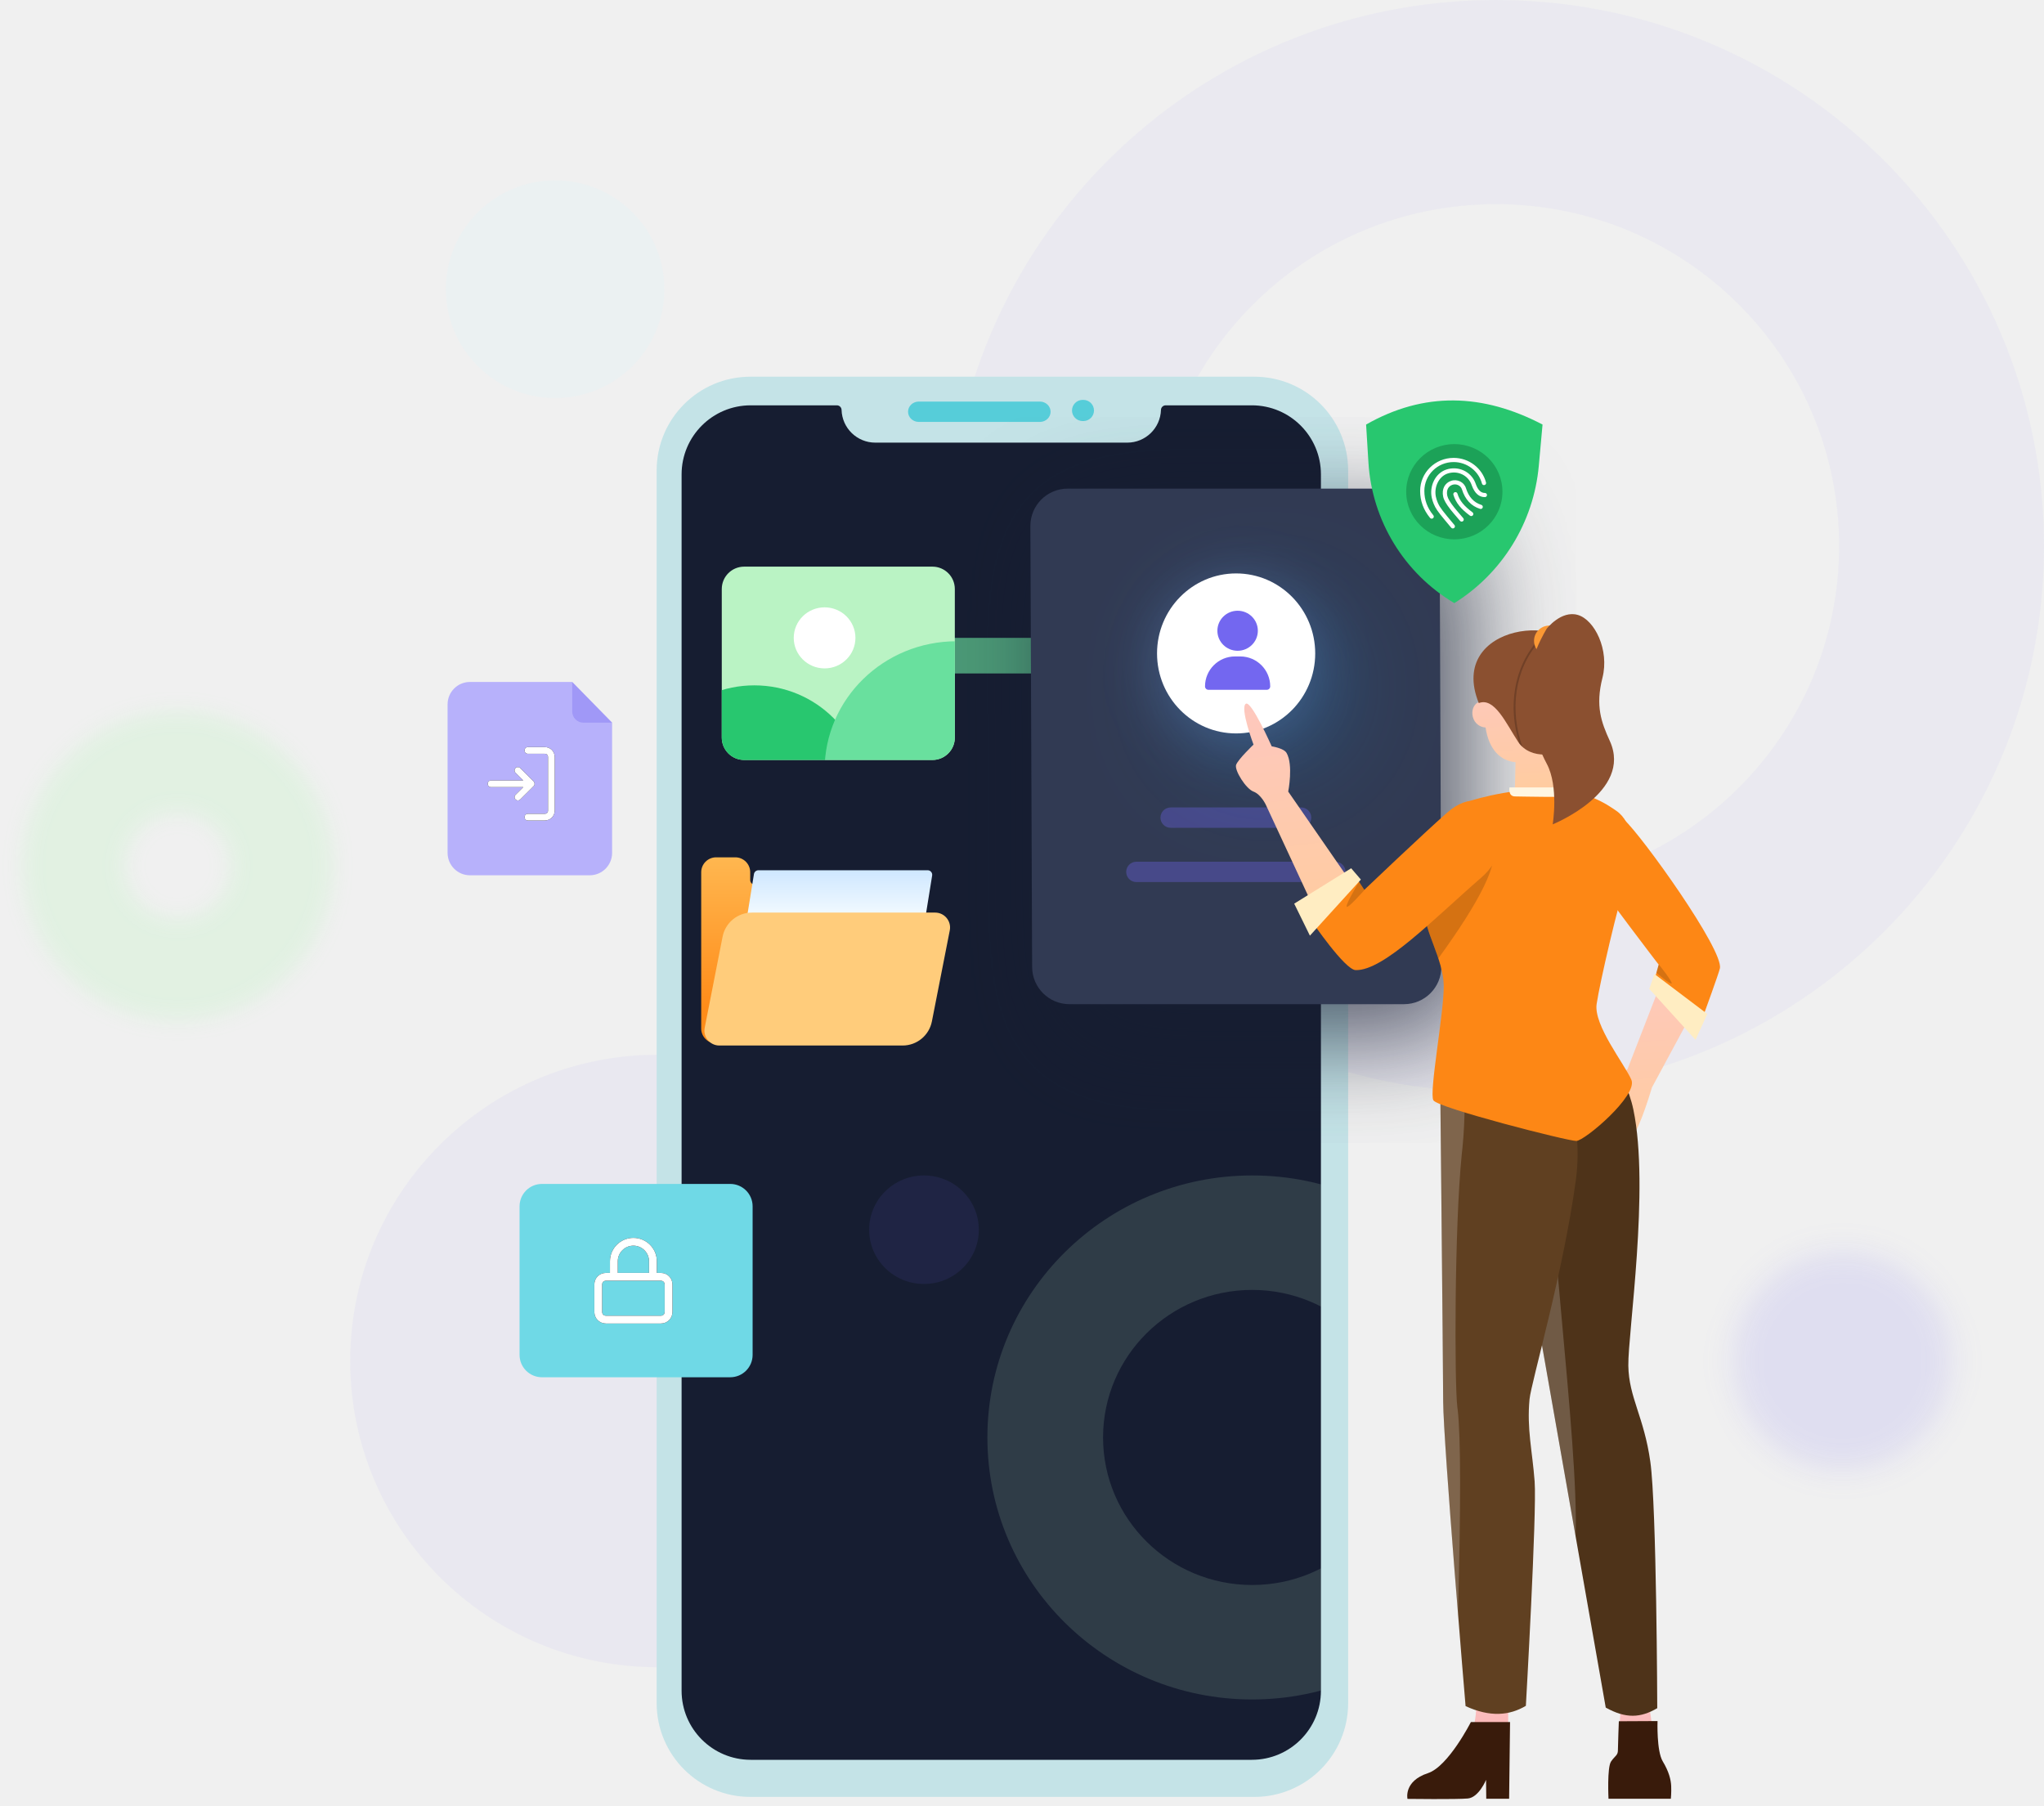
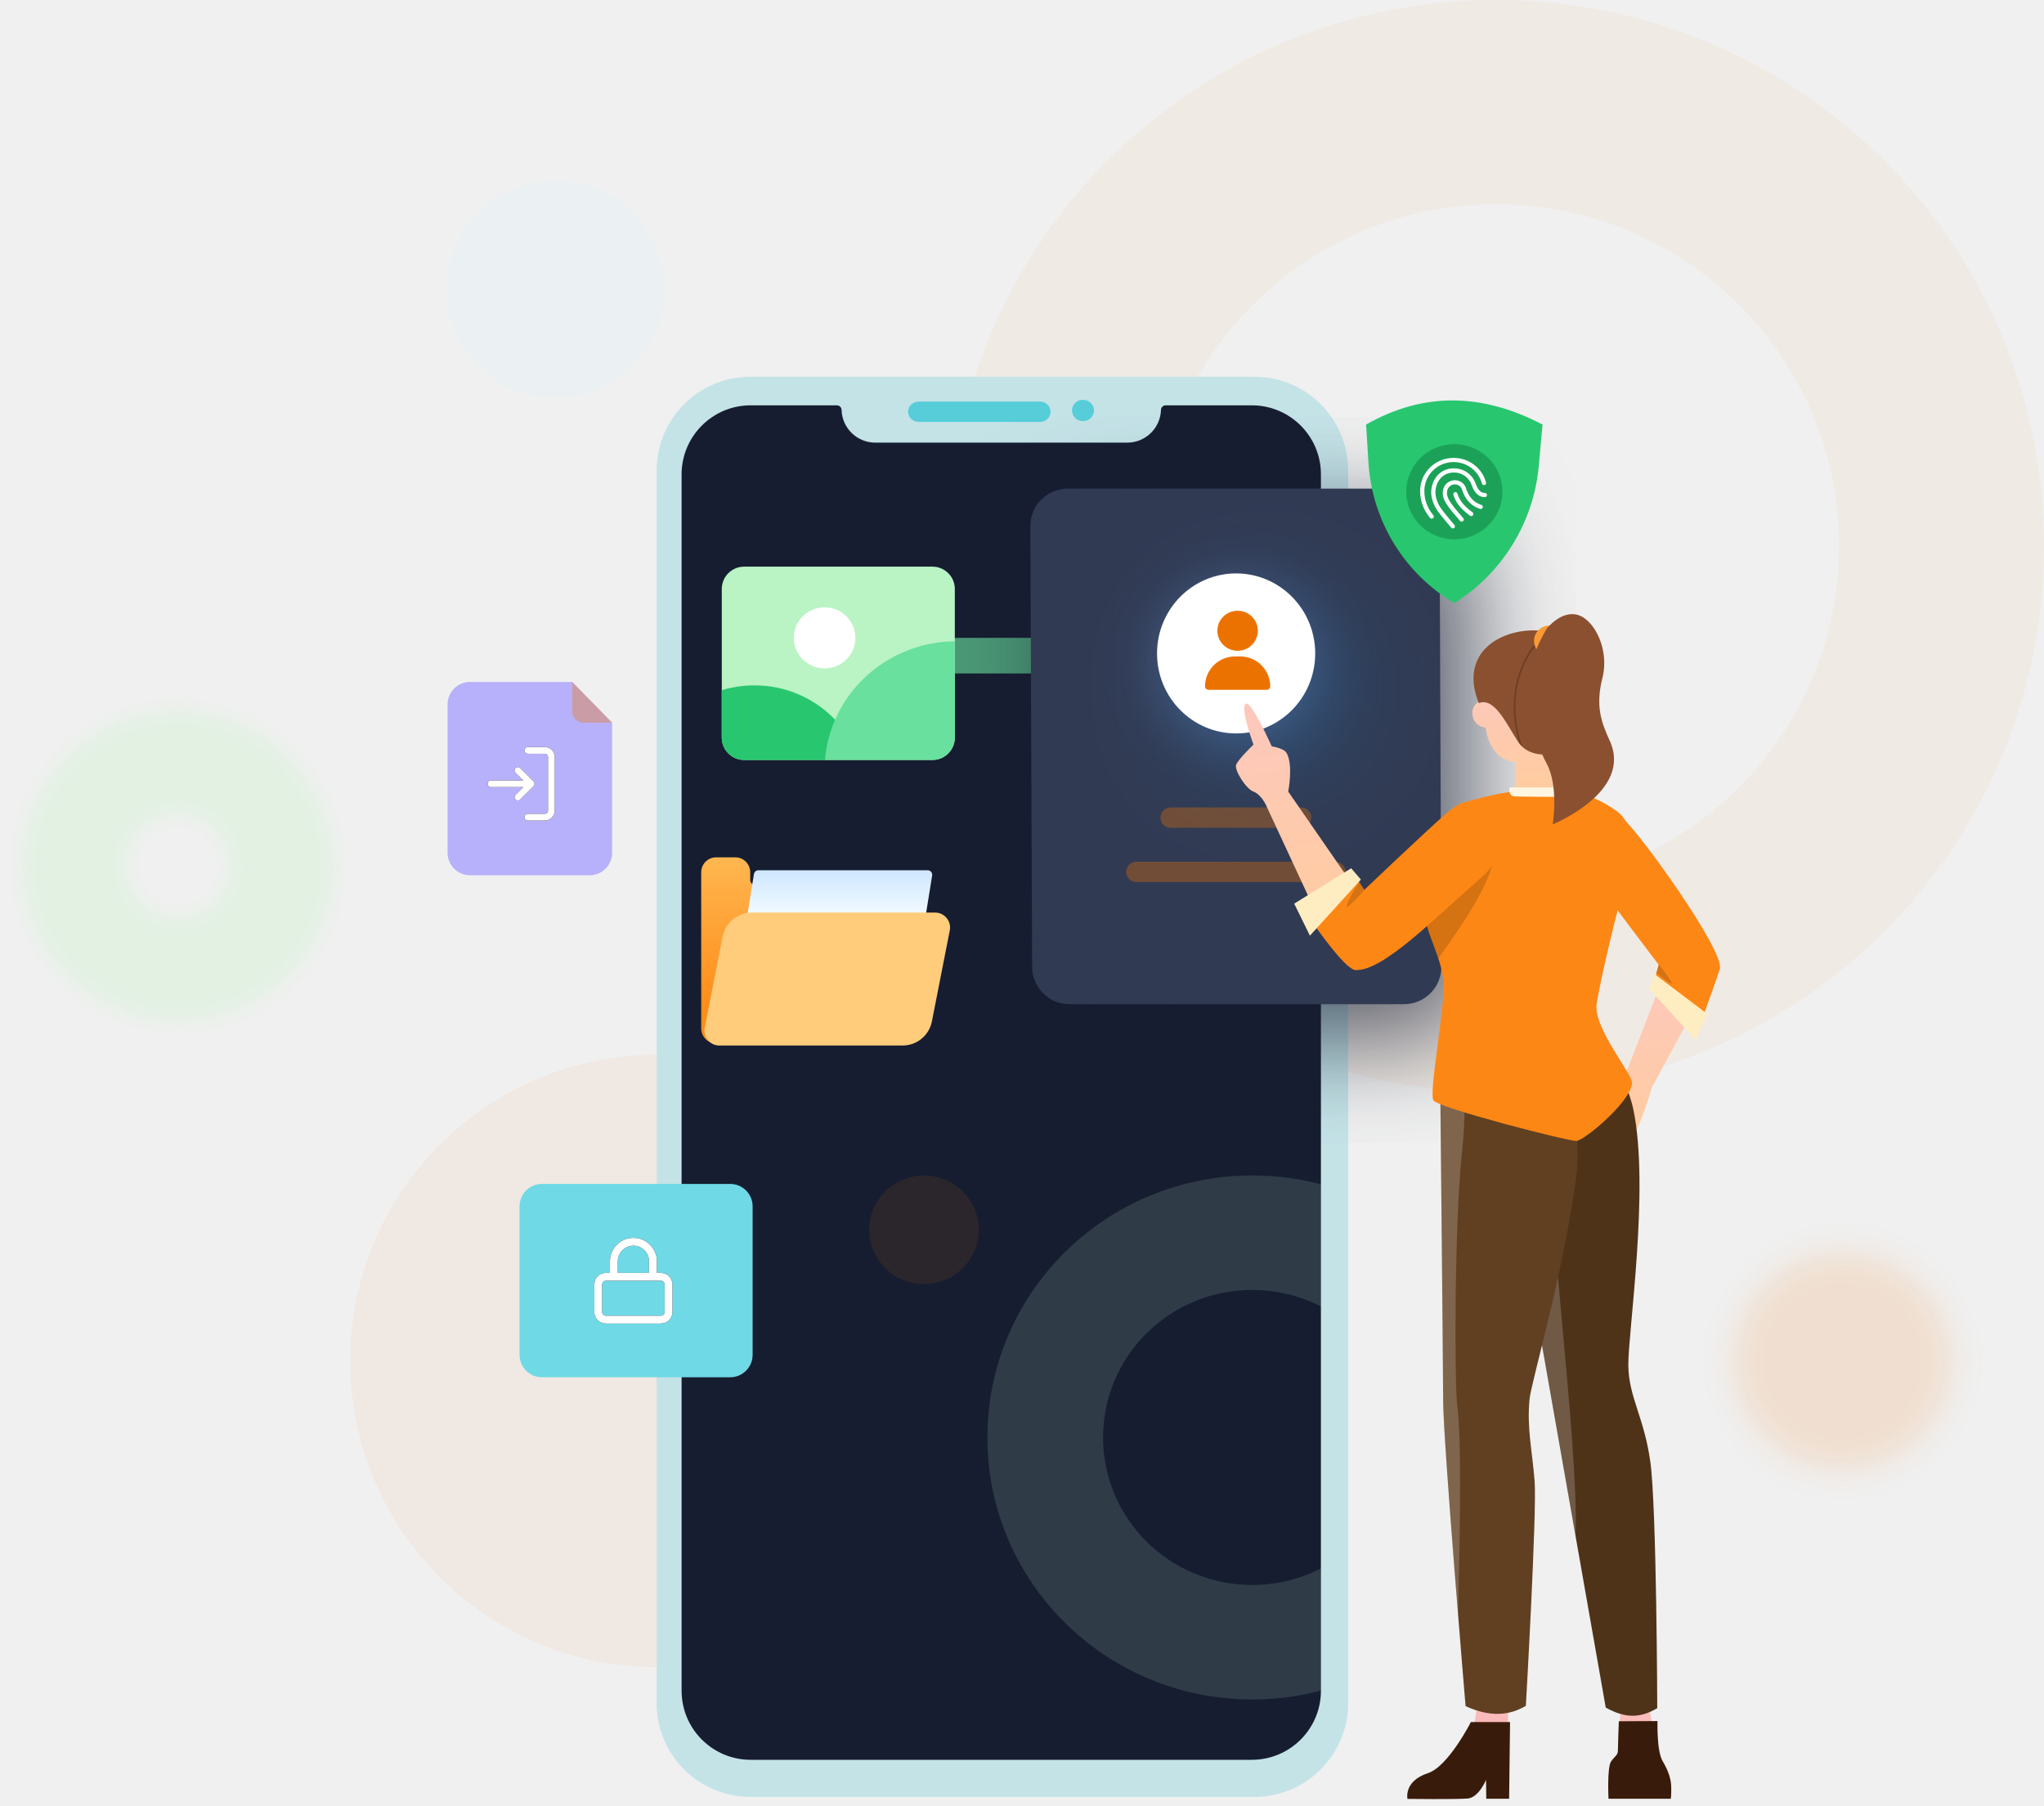
<svg xmlns="http://www.w3.org/2000/svg" width="548" height="484" viewBox="0 0 548 484" fill="none">
  <g id="Illustration">
    <g id="Shape">
-       <path id="Oval" opacity="0.053" fill-rule="evenodd" clip-rule="evenodd" d="M548 146.415C548 65.552 482.211 0 401.056 0C319.901 0 254.111 65.552 254.111 146.415C254.111 227.278 319.901 292.831 401.056 292.831C482.211 292.831 548 227.278 548 146.415ZM309.044 146.415C309.044 95.781 350.239 54.735 401.056 54.735C451.872 54.735 493.067 95.781 493.067 146.415C493.067 197.049 451.872 238.096 401.056 238.096C350.239 238.096 309.044 197.049 309.044 146.415Z" fill="#7367F0" />
+       <path id="Oval" opacity="0.053" fill-rule="evenodd" clip-rule="evenodd" d="M548 146.415C548 65.552 482.211 0 401.056 0C319.901 0 254.111 65.552 254.111 146.415C254.111 227.278 319.901 292.831 401.056 292.831C482.211 292.831 548 227.278 548 146.415ZM309.044 146.415C309.044 95.781 350.239 54.735 401.056 54.735C451.872 54.735 493.067 95.781 493.067 146.415C493.067 197.049 451.872 238.096 401.056 238.096C350.239 238.096 309.044 197.049 309.044 146.415Z" fill="#EC7200" />
      <g id="Oval_2" opacity="0.141" filter="url(#filter0_f)">
        <path fill-rule="evenodd" clip-rule="evenodd" d="M89.314 232.166C89.314 209.243 70.664 190.659 47.657 190.659C24.651 190.659 6 209.243 6 232.166C6 255.09 24.651 273.673 47.657 273.673C70.664 273.673 89.314 255.09 89.314 232.166ZM33.466 232.166C33.466 224.357 39.82 218.027 47.657 218.027C55.495 218.027 61.848 224.357 61.848 232.166C61.848 239.976 55.495 246.306 47.657 246.306C39.82 246.306 33.466 239.976 33.466 232.166Z" fill="#8BF78F" />
      </g>
-       <ellipse id="Oval_3" cx="176.29" cy="364.898" rx="82.399" ry="82.102" fill="#7367F0" fill-opacity="0.061" />
+       <ellipse id="Oval_3" cx="176.29" cy="364.898" rx="82.399" ry="82.102" fill="#EC7200" fill-opacity="0.061" />
      <ellipse id="Oval_4" opacity="0.141" cx="148.825" cy="77.541" rx="29.297" ry="29.192" fill="#CEF5FF" />
      <g id="Oval_5" filter="url(#filter1_f)">
-         <ellipse cx="493.983" cy="364.898" rx="29.297" ry="29.192" fill="#7367F0" fill-opacity="0.136" />
+         <ellipse cx="493.983" cy="364.898" rx="29.297" ry="29.192" fill="#EC7200" fill-opacity="0.136" />
      </g>
    </g>
    <g id="File Organizer">
      <g id="Phone3">
        <path id="Rectangle" fill-rule="evenodd" clip-rule="evenodd" d="M176.051 126.137C176.051 112.254 187.305 101 201.188 101H336.301C350.184 101 361.438 112.254 361.438 126.137V456.637C361.438 470.52 350.184 481.774 336.301 481.774H201.188C187.305 481.774 176.051 470.52 176.051 456.637V126.137Z" fill="#C4E3E7" />
        <g id="Group 48">
          <path id="Rectangle_2" fill-rule="evenodd" clip-rule="evenodd" d="M182.737 127.195C182.737 116.966 191.03 108.673 201.259 108.673H224.364C225.046 108.673 225.605 109.216 225.625 109.898V109.898C225.768 114.787 229.772 118.676 234.663 118.676H302.219C307.11 118.676 311.114 114.787 311.257 109.898V109.898C311.277 109.216 311.835 108.673 312.518 108.673H335.622C345.852 108.673 354.144 116.966 354.144 127.195V453.306C354.144 463.535 345.852 471.828 335.622 471.828H201.259C191.03 471.828 182.737 463.535 182.737 453.306V127.195Z" fill="#161D31" />
          <mask id="mask0" mask-type="alpha" maskUnits="userSpaceOnUse" x="182" y="108" width="173" height="364">
            <path id="Rectangle_3" fill-rule="evenodd" clip-rule="evenodd" d="M182.737 127.195C182.737 116.966 191.03 108.673 201.259 108.673H224.364C225.046 108.673 225.605 109.216 225.625 109.898V109.898C225.768 114.787 229.772 118.676 234.663 118.676H302.219C307.11 118.676 311.114 114.787 311.257 109.898V109.898C311.277 109.216 311.835 108.673 312.518 108.673H335.622C345.852 108.673 354.144 116.966 354.144 127.195V453.306C354.144 463.535 345.852 471.828 335.622 471.828H201.259C191.03 471.828 182.737 463.535 182.737 453.306V127.195Z" fill="white" />
          </mask>
          <g mask="url(#mask0)">
-             <ellipse id="Oval_6" opacity="0.099" cx="247.722" cy="329.703" rx="14.702" ry="14.55" fill="#7367F0" />
+             <ellipse id="Oval_6" opacity="0.099" cx="247.722" cy="329.703" rx="14.702" ry="14.55" fill="#EC7200" />
            <path id="Oval_7" opacity="0.141" fill-rule="evenodd" clip-rule="evenodd" d="M335.704 315.153C374.906 315.153 406.686 346.604 406.686 385.401C406.686 424.198 374.906 455.649 335.704 455.649C296.501 455.649 264.722 424.198 264.722 385.401C264.722 346.604 296.501 315.153 335.704 315.153ZM335.704 345.844C313.629 345.844 295.733 363.555 295.733 385.401C295.733 407.248 313.629 424.958 335.704 424.958C357.779 424.958 375.674 407.248 375.674 385.401C375.674 363.555 357.779 345.844 335.704 345.844Z" fill="#C8F5D0" />
            <path id="Rectangle_4" fill-rule="evenodd" clip-rule="evenodd" d="M203.617 175.795C203.617 173.158 205.755 171.021 208.391 171.021H329.781C332.417 171.021 334.555 173.158 334.555 175.795V175.795C334.555 178.431 332.417 180.569 329.781 180.569H208.391C205.755 180.569 203.617 178.431 203.617 175.795V175.795Z" fill="#68DE9E" fill-opacity="0.642" />
          </g>
        </g>
        <path id="Path" d="M278.793 107.666C280.378 107.666 281.664 108.888 281.664 110.394C281.664 111.868 280.435 113.068 278.898 113.121L278.793 113.122H246.324C244.738 113.122 243.452 111.901 243.452 110.394C243.452 108.921 244.681 107.721 246.218 107.668L246.324 107.666H278.793Z" fill="#56CDD9" />
        <path id="Path_2" d="M290.429 107.211C292.015 107.211 293.301 108.484 293.301 110.053C293.301 111.588 292.072 112.838 290.535 112.893L290.429 112.895H290.279C288.693 112.895 287.407 111.623 287.407 110.053C287.407 108.519 288.636 107.268 290.173 107.213L290.279 107.211H290.429Z" fill="#56CDD9" />
      </g>
      <g id="Icon54">
        <g id="Group 37">
          <path id="Rectangle_5" fill-rule="evenodd" clip-rule="evenodd" d="M187.996 233.861C187.996 231.652 189.787 229.861 191.996 229.861L197.132 229.861C199.341 229.861 201.132 231.652 201.132 233.861V235.965C201.132 236.638 201.678 237.184 202.351 237.184H243.654C245.864 237.184 247.654 238.975 247.654 241.184V275.755C247.654 277.964 245.864 279.755 243.654 279.755H191.996C189.787 279.755 187.996 277.964 187.996 275.755V233.861Z" fill="url(#paint0_linear)" />
          <path id="Rectangle_6" fill-rule="evenodd" clip-rule="evenodd" d="M202.134 234.351C202.23 233.76 202.74 233.326 203.338 233.326H248.707C249.458 233.326 250.031 233.998 249.911 234.739L243.1 276.997C243.005 277.588 242.495 278.022 241.897 278.022H196.527C195.776 278.022 195.204 277.35 195.323 276.609L202.134 234.351Z" fill="url(#paint1_linear)" />
          <path id="Rectangle_7" fill-rule="evenodd" clip-rule="evenodd" d="M250.713 244.677C253.232 244.677 255.124 246.976 254.638 249.448L249.842 273.86C249.105 277.612 245.816 280.318 241.992 280.318H192.858C190.34 280.318 188.448 278.018 188.933 275.547L193.73 251.135C194.467 247.383 197.756 244.677 201.579 244.677L250.713 244.677Z" fill="#FFCC7B" />
        </g>
      </g>
      <g id="Group 28">
        <path id="Rectangle_8" fill-rule="evenodd" clip-rule="evenodd" d="M120 188.842C120 185.528 122.686 182.842 126 182.842H153.414L164.105 193.754V228.675C164.105 231.989 161.419 234.675 158.105 234.675H126C122.686 234.675 120 231.989 120 228.675V188.842Z" fill="#B7B1FB" />
        <g id="Icon">
          <path id="Mask" fill-rule="evenodd" clip-rule="evenodd" d="M146.031 219.984C147.557 219.984 148.724 218.821 148.724 217.3V202.986C148.724 201.465 147.557 200.302 146.031 200.302H141.543C141.005 200.302 140.646 200.66 140.646 201.197C140.646 201.734 141.005 202.092 141.543 202.092H146.031C146.57 202.092 146.929 202.45 146.929 202.986V217.3C146.929 217.837 146.57 218.195 146.031 218.195H141.543C141.005 218.195 140.646 218.553 140.646 219.089C140.646 219.626 141.005 219.984 141.543 219.984H146.031ZM143.249 209.785C143.338 210.054 143.338 210.322 143.249 210.501C143.249 210.591 143.159 210.68 143.069 210.77L139.479 214.348C139.299 214.527 139.03 214.616 138.85 214.616C138.671 214.616 138.401 214.527 138.222 214.348C137.863 213.99 137.863 213.453 138.222 213.096L140.286 211.038H131.669C131.131 211.038 130.771 210.68 130.771 210.143C130.771 209.607 131.131 209.249 131.669 209.249H140.286L138.222 207.191C137.863 206.833 137.863 206.296 138.222 205.939C138.581 205.581 139.12 205.581 139.479 205.939L143.069 209.517C143.114 209.562 143.136 209.607 143.159 209.651C143.181 209.696 143.204 209.741 143.249 209.785Z" fill="black" />
          <mask id="mask1" mask-type="alpha" maskUnits="userSpaceOnUse" x="130" y="200" width="19" height="20">
            <path id="Mask_2" fill-rule="evenodd" clip-rule="evenodd" d="M146.031 219.984C147.557 219.984 148.724 218.821 148.724 217.3V202.986C148.724 201.465 147.557 200.302 146.031 200.302H141.543C141.005 200.302 140.646 200.66 140.646 201.197C140.646 201.734 141.005 202.092 141.543 202.092H146.031C146.57 202.092 146.929 202.45 146.929 202.986V217.3C146.929 217.837 146.57 218.195 146.031 218.195H141.543C141.005 218.195 140.646 218.553 140.646 219.089C140.646 219.626 141.005 219.984 141.543 219.984H146.031ZM143.249 209.785C143.338 210.054 143.338 210.322 143.249 210.501C143.249 210.591 143.159 210.68 143.069 210.77L139.479 214.348C139.299 214.527 139.03 214.616 138.85 214.616C138.671 214.616 138.401 214.527 138.222 214.348C137.863 213.99 137.863 213.453 138.222 213.096L140.286 211.038H131.669C131.131 211.038 130.771 210.68 130.771 210.143C130.771 209.607 131.131 209.249 131.669 209.249H140.286L138.222 207.191C137.863 206.833 137.863 206.296 138.222 205.939C138.581 205.581 139.12 205.581 139.479 205.939L143.069 209.517C143.114 209.562 143.136 209.607 143.159 209.651C143.181 209.696 143.204 209.741 143.249 209.785Z" fill="white" />
          </mask>
          <g mask="url(#mask1)">
            <g id="Icon Color">
              <rect id="ð¨ Icon Color" x="128.977" y="199.408" width="21.543" height="21.471" fill="white" />
            </g>
          </g>
        </g>
-         <path id="Path_3" opacity="0.34" d="M164.106 193.754H156.414C154.757 193.754 153.414 192.411 153.414 190.754V182.842L164.106 193.754Z" fill="#7367F0" />
+         <path id="Path_3" opacity="0.34" d="M164.106 193.754H156.414C154.757 193.754 153.414 192.411 153.414 190.754V182.842L164.106 193.754Z" fill="#EC7200" />
      </g>
      <g id="Group">
        <path id="Rectangle_9" fill-rule="evenodd" clip-rule="evenodd" d="M139.296 323.427C139.296 320.113 141.982 317.427 145.296 317.427H195.778C199.092 317.427 201.778 320.113 201.778 323.427V363.26C201.778 366.574 199.092 369.26 195.778 369.26H145.296C141.982 369.26 139.296 366.574 139.296 363.26V323.427Z" fill="#6FD9E6" />
        <g id="Icon_2">
          <path id="Mask_3" fill-rule="evenodd" clip-rule="evenodd" d="M177.147 341.283H176.1V338.152C176.1 334.708 173.272 331.89 169.816 331.89C166.36 331.89 163.533 334.708 163.533 338.152V341.283H162.485C160.705 341.283 159.344 342.64 159.344 344.415V351.721C159.344 353.495 160.705 354.852 162.485 354.852H177.147C178.927 354.852 180.289 353.495 180.289 351.721V344.415C180.289 342.64 178.927 341.283 177.147 341.283ZM165.627 338.152C165.627 335.856 167.512 333.977 169.816 333.977C172.12 333.977 174.005 335.856 174.005 338.152V341.283H165.627V338.152ZM177.147 352.764C177.775 352.764 178.194 352.347 178.194 351.721V344.415C178.194 343.788 177.775 343.371 177.147 343.371H162.485C161.857 343.371 161.438 343.788 161.438 344.415V351.721C161.438 352.347 161.857 352.764 162.485 352.764H177.147Z" fill="black" />
          <mask id="mask2" mask-type="alpha" maskUnits="userSpaceOnUse" x="159" y="331" width="22" height="24">
            <path id="Mask_4" fill-rule="evenodd" clip-rule="evenodd" d="M177.147 341.283H176.1V338.152C176.1 334.708 173.272 331.89 169.816 331.89C166.36 331.89 163.533 334.708 163.533 338.152V341.283H162.485C160.705 341.283 159.344 342.64 159.344 344.415V351.721C159.344 353.495 160.705 354.852 162.485 354.852H177.147C178.927 354.852 180.289 353.495 180.289 351.721V344.415C180.289 342.64 178.927 341.283 177.147 341.283ZM165.627 338.152C165.627 335.856 167.512 333.977 169.816 333.977C172.12 333.977 174.005 335.856 174.005 338.152V341.283H165.627V338.152ZM177.147 352.764C177.775 352.764 178.194 352.347 178.194 351.721V344.415C178.194 343.788 177.775 343.371 177.147 343.371H162.485C161.857 343.371 161.438 343.788 161.438 344.415V351.721C161.438 352.347 161.857 352.764 162.485 352.764H177.147Z" fill="white" />
          </mask>
          <g mask="url(#mask2)">
            <g id="Icon Color_2">
              <rect id="ð¨ Icon Color_2" x="157.249" y="330.846" width="25.134" height="25.049" fill="white" />
            </g>
          </g>
        </g>
      </g>
      <g id="Group 34">
        <path id="Rectangle_10" d="M193.509 157.924C193.509 154.61 196.195 151.924 199.509 151.924H249.991C253.305 151.924 255.991 154.61 255.991 157.924V197.757C255.991 201.071 253.305 203.757 249.991 203.757H199.509C196.195 203.757 193.509 201.071 193.509 197.757V157.924Z" fill="#BAF3C4" />
        <mask id="mask3" mask-type="alpha" maskUnits="userSpaceOnUse" x="193" y="151" width="63" height="53">
          <path id="Rectangle_11" d="M193.509 157.924C193.509 154.61 196.195 151.924 199.509 151.924H249.991C253.305 151.924 255.991 154.61 255.991 157.924V197.757C255.991 201.071 253.305 203.757 249.991 203.757H199.509C196.195 203.757 193.509 201.071 193.509 197.757V157.924Z" fill="white" />
        </mask>
        <g mask="url(#mask3)">
          <ellipse id="Oval_8" cx="221.074" cy="171.021" rx="8.27" ry="8.184" fill="white" />
          <ellipse id="Oval_9" cx="202.238" cy="213.306" rx="29.863" ry="29.554" fill="#28C76F" />
          <ellipse id="Oval_10" cx="256.45" cy="206.485" rx="35.376" ry="34.556" fill="#69E09E" />
        </g>
      </g>
      <g id="Group 23">
        <g id="Rectangle_12" filter="url(#filter2_d)">
          <path fill-rule="evenodd" clip-rule="evenodd" d="M276.246 141.049C276.224 135.51 280.708 131.009 286.246 131.009L375.958 131.009C381.465 131.009 385.936 135.462 385.958 140.969L386.429 259.191C386.451 264.729 381.968 269.231 376.429 269.231H286.718C281.21 269.231 276.74 264.778 276.718 259.271L276.246 141.049Z" fill="#313A53" />
        </g>
-         <path id="Rectangle_13" opacity="0.34" d="M311.123 219.216C311.123 217.71 312.344 216.488 313.851 216.488H348.825C350.332 216.488 351.553 217.71 351.553 219.216V219.216C351.553 220.723 350.332 221.944 348.825 221.944H313.851C312.344 221.944 311.123 220.723 311.123 219.216V219.216Z" fill="#7367F0" />
-         <path id="Rectangle_14" opacity="0.34" d="M301.935 233.766C301.935 232.259 303.156 231.038 304.663 231.038H358.014C359.52 231.038 360.742 232.259 360.742 233.766V233.766C360.742 235.273 359.52 236.494 358.014 236.494H304.663C303.156 236.494 301.935 235.273 301.935 233.766V233.766Z" fill="#7367F0" />
+         <path id="Rectangle_13" opacity="0.34" d="M311.123 219.216C311.123 217.71 312.344 216.488 313.851 216.488H348.825C350.332 216.488 351.553 217.71 351.553 219.216V219.216C351.553 220.723 350.332 221.944 348.825 221.944H313.851C312.344 221.944 311.123 220.723 311.123 219.216V219.216Z" fill="#EC7200" />
+         <path id="Rectangle_14" opacity="0.34" d="M301.935 233.766C301.935 232.259 303.156 231.038 304.663 231.038H358.014C359.52 231.038 360.742 232.259 360.742 233.766V233.766C360.742 235.273 359.52 236.494 358.014 236.494H304.663C303.156 236.494 301.935 235.273 301.935 233.766V233.766Z" fill="#EC7200" />
        <g id="Icon8">
          <g id="Oval_11" filter="url(#filter3_dd)">
            <ellipse cx="331.407" cy="175.192" rx="21.203" ry="21.45" fill="white" />
          </g>
          <g id="Group 70">
-             <path id="Combined Shape" fill-rule="evenodd" clip-rule="evenodd" d="M331.807 174.481C334.802 174.481 337.231 172.078 337.231 169.113C337.231 166.149 334.802 163.746 331.807 163.746C328.811 163.746 326.383 166.149 326.383 169.113C326.383 172.078 328.811 174.481 331.807 174.481ZM331.097 176.001C326.663 176.001 323.068 179.595 323.068 184.029C323.068 184.536 323.479 184.947 323.986 184.947H339.628C340.134 184.947 340.545 184.536 340.545 184.029C340.545 179.595 336.951 176.001 332.517 176.001H331.097Z" fill="#7367F0" />
+             <path id="Combined Shape" fill-rule="evenodd" clip-rule="evenodd" d="M331.807 174.481C334.802 174.481 337.231 172.078 337.231 169.113C337.231 166.149 334.802 163.746 331.807 163.746C328.811 163.746 326.383 166.149 326.383 169.113C326.383 172.078 328.811 174.481 331.807 174.481ZM331.097 176.001C326.663 176.001 323.068 179.595 323.068 184.029C323.068 184.536 323.479 184.947 323.986 184.947H339.628C340.134 184.947 340.545 184.536 340.545 184.029C340.545 179.595 336.951 176.001 332.517 176.001H331.097Z" fill="#EC7200" />
          </g>
        </g>
      </g>
      <g id="Wom3.5">
        <g id="RArm">
          <path id="Path_4" fill-rule="evenodd" clip-rule="evenodd" d="M436.346 286.631C436.346 286.631 426.071 296.69 426.701 297.674C427.331 298.664 432.509 296.363 432.509 296.363C432.509 296.363 426.049 306.93 427.378 307.742C428.707 308.554 435.504 306.91 437.588 304.732C439.672 302.554 442.889 291.562 442.889 291.562L458.517 262.597L447.183 258.715L436.346 286.631Z" fill="url(#paint2_linear)" />
          <path id="Path_5" fill-rule="evenodd" clip-rule="evenodd" d="M425.853 233.087C430.168 239.723 444.693 258.633 444.693 258.633L443.635 262.406L456.984 271.463C456.984 271.463 460.776 261.095 461.105 259.636C462.19 254.825 440.26 224.12 435.35 219.683C427.618 212.697 419.258 222.947 425.853 233.087Z" fill="#FD8715" />
          <path id="Path_6" fill-rule="evenodd" clip-rule="evenodd" d="M448.166 263.653C448.415 263.173 444.716 258.565 444.716 258.565L444.089 260.806C444.089 260.806 447.917 264.134 448.166 263.653Z" fill="black" fill-opacity="0.16" />
          <path id="Path 70" fill-rule="evenodd" clip-rule="evenodd" d="M443.552 261.14L457.734 271.858L454.574 278.79L442.174 265.14L443.552 261.14Z" fill="#FFEDC2" />
        </g>
        <g id="RLeg">
          <path id="Path_7" fill-rule="evenodd" clip-rule="evenodd" d="M434.6 456.208L433.812 469.49L443.91 469.75L442.012 456.208H434.6Z" fill="url(#paint3_linear)" />
          <path id="Path_8" fill-rule="evenodd" clip-rule="evenodd" d="M444.389 461.44C444.389 461.44 444.105 469.439 445.779 472.232C447.463 475.024 447.974 477.189 448.048 478.859C448.128 480.65 447.957 482.272 447.957 482.272H431.244C431.244 482.272 430.826 473.856 431.933 472.269C433.039 470.683 433.766 470.655 433.766 469.253C433.774 467.851 434.014 461.493 434.014 461.493L444.389 461.44Z" fill="#391B0B" />
          <path id="Path_9" fill-rule="evenodd" clip-rule="evenodd" d="M399.024 278.88L425.219 276.062L425.604 276.416C427.471 278.176 435.584 286.352 437.916 297.527C442.317 318.624 436.426 357.589 436.557 366.134C436.681 374.678 440.761 379.833 442.456 391.914C444.152 403.995 444.312 457.987 444.312 457.987C439.817 460.623 435.861 460.812 430.502 457.828L399.024 278.88Z" fill="#4E3319" />
          <path id="Path_10" fill-rule="evenodd" clip-rule="evenodd" d="M422.423 411.899L399.024 278.88L413.589 277.313C414.238 323.523 423.295 385.987 422.423 411.899Z" fill="white" fill-opacity="0.192" />
        </g>
        <g id="LLeg">
          <path id="Path_11" fill-rule="evenodd" clip-rule="evenodd" d="M404.39 454.811L395.779 454.949C395.779 454.949 396.345 463.795 393.034 466.791L392.853 466.948C388.856 470.263 404.277 469.067 404.277 469.067L404.39 454.811Z" fill="url(#paint4_linear)" />
          <path id="Path_12" fill-rule="evenodd" clip-rule="evenodd" d="M404.847 461.706L404.599 482.264L398.467 482.269L398.414 477.203C398.414 477.203 396.48 481.926 393.524 482.199C390.56 482.472 377.35 482.304 377.35 482.304C377.35 482.304 376.252 477.562 382.828 475.408C388.297 473.618 394.345 461.706 394.345 461.706H404.847Z" fill="#391B0B" />
          <path id="Path_13" fill-rule="evenodd" clip-rule="evenodd" d="M386.031 280.708L415.445 279.722L415.665 280.124C417.092 282.804 424.913 298.489 422.498 316.319C419.109 341.345 410.492 370.683 410.07 375.165C409.318 383.155 410.822 388.941 411.439 397.194C412.056 405.448 409.087 457.355 409.087 457.355C404.722 459.953 399.528 460.463 392.925 457.434C392.925 457.434 386.964 386.928 386.92 375.77C386.876 364.612 386.031 280.708 386.031 280.708Z" fill="#604021" />
          <path id="Path_14" fill-rule="evenodd" clip-rule="evenodd" d="M392.084 307.777L391.889 309.631C389.928 329.183 389.943 370.705 390.702 377.109L390.806 377.934C391.648 385.16 391.676 403.505 390.888 432.97L389.864 420.255C387.921 395.79 386.94 380.961 386.92 375.77L386.884 370.396C386.715 348.67 386.031 280.708 386.031 280.708L392.235 280.5C392.898 291.229 392.847 300.321 392.084 307.777Z" fill="white" fill-opacity="0.192" />
        </g>
        <g id="Head">
          <path id="Path_15" fill-rule="evenodd" clip-rule="evenodd" d="M397.247 188.036C393.628 188.428 393.884 194.725 398.29 195.054C399.19 201.124 402.402 204.016 406.317 204.351L406.1 213.533L423.418 213.523C423.418 213.523 418.542 207.036 418.785 198.157C419.028 189.276 418.622 180.934 418.622 180.934L396.19 181.333L397.247 188.036Z" fill="url(#paint5_linear)" />
          <path id="Path_16" fill-rule="evenodd" clip-rule="evenodd" d="M396.459 188.508C400.674 186.858 403.788 193.961 407.013 198.898C410.239 203.835 418.595 202.996 419.747 198.898C424.107 189.922 427.865 177.72 422.776 176.718C422.06 163.746 387.752 166.809 396.459 188.508Z" fill="#8B5030" />
          <path id="Combined Shape_2" fill-rule="evenodd" clip-rule="evenodd" d="M419.947 171.56H412.536H412.425L412.35 171.642C405.75 178.933 404.266 189.665 407.337 199.352C407.59 199.679 407.867 199.976 408.164 200.246C404.697 190.467 406.016 179.456 412.647 172.06H420.542C420.354 171.886 420.155 171.719 419.947 171.56Z" fill="black" fill-opacity="0.199" />
          <ellipse id="Oval_12" cx="415.413" cy="171.81" rx="4.135" ry="4.092" fill="#FB9934" />
        </g>
        <g id="Body">
          <path id="Path_17" fill-rule="evenodd" clip-rule="evenodd" d="M392.702 215.311C388.838 220.928 382.399 239.993 382.034 244.282C381.622 249.229 386.981 257.11 387.07 264.272C387.148 271.435 383.072 293.001 384.297 295.016C385.512 297.031 420.347 305.95 422.62 305.902C424.883 305.853 439.172 293.714 437.379 289.518C435.576 285.323 427.209 274.898 428.062 269.182C428.904 263.467 433.797 242.37 436.227 235.189C438.647 228.009 437.84 220.47 433.323 217.38C431.088 215.852 425.125 211.508 414.505 211.528C403.885 211.548 393.002 214.875 392.702 215.311Z" fill="#FD8715" />
          <path id="Path 68" fill-rule="evenodd" clip-rule="evenodd" d="M404.693 211.117C404.693 211.117 404.247 213.533 406.203 213.533C408.16 213.533 421.283 213.96 423.06 213.197C424.837 212.433 424.304 211.117 424.304 211.117H404.693Z" fill="#FFF6E1" />
          <path id="Path_18" fill-rule="evenodd" clip-rule="evenodd" d="M387.095 227.46L387.214 227.401C394.369 223.865 398.667 223.709 400.108 226.932C401.971 231.098 397.141 241.108 385.619 256.963C384.037 252.155 381.761 247.57 382.034 244.282C382.246 241.8 384.491 234.369 387.095 227.46Z" fill="black" fill-opacity="0.16" />
        </g>
        <g id="LArm">
          <path id="Path_19" fill-rule="evenodd" clip-rule="evenodd" d="M339.362 215.75C339.362 215.75 338.073 212.981 336.047 212.231C334.021 211.482 330.922 206.519 331.401 205.078C331.88 203.637 336.072 199.64 336.072 199.64C336.072 199.64 332.366 189.799 334.007 188.688C335.457 187.707 340.944 200.103 340.944 200.103C340.944 200.103 344.17 200.584 344.915 201.851C346.791 205.046 345.373 212.231 345.373 212.231L364.416 239.772L355.678 250.86L339.362 215.75Z" fill="url(#paint6_linear)" />
          <path id="Path_20" fill-rule="evenodd" clip-rule="evenodd" d="M387.976 217.886C381.536 223.548 365.782 238.571 365.782 238.571C365.782 238.571 363.441 235.022 363.441 235.022L351.66 246.961C351.66 246.961 360.547 260.007 363.441 260.098C370.982 260.335 384.493 246.246 397.195 235.244C408.583 225.38 399.982 207.33 387.976 217.886Z" fill="#FD8715" />
          <path id="Path_21" fill-rule="evenodd" clip-rule="evenodd" d="M365.829 238.589C365.829 238.589 361.41 243.647 361.045 243.095C360.681 242.544 364.379 236.395 364.379 236.395L365.829 238.589Z" fill="black" fill-opacity="0.16" />
          <path id="Path 69" fill-rule="evenodd" clip-rule="evenodd" d="M364.852 235.826L351.188 250.861L346.979 242.281L362.253 232.795L364.852 235.826Z" fill="#FFEDC2" />
        </g>
        <path id="Path_22" fill-rule="evenodd" clip-rule="evenodd" d="M414.689 168.553C414.689 168.553 418.558 163.565 423.026 164.874C427.494 166.182 431.536 174.204 429.617 181.744C427.707 189.285 429.282 193.586 431.598 198.668C437.82 212.339 416.278 221.019 416.278 221.019C416.278 221.019 417.959 210.889 414.689 204.772C411.322 198.472 409.41 190.394 409.41 185.45C409.41 176.854 414.689 168.553 414.689 168.553Z" fill="#8B5030" />
      </g>
      <g id="Group 39">
        <path id="Rectangle_15" fill-rule="evenodd" clip-rule="evenodd" d="M366.255 113.828C381.822 104.951 397.601 105.476 413.558 113.828L412.552 124.915C411.179 140.047 402.798 153.663 389.906 161.705V161.705V161.705C376.456 153.719 367.833 139.592 366.877 123.979L366.255 113.828Z" fill="#28C76F" />
        <ellipse id="Oval_13" cx="389.907" cy="131.836" rx="12.901" ry="12.767" fill="#1CA258" />
        <g id="Group 40">
          <path id="Path_23" fill-rule="evenodd" clip-rule="evenodd" d="M389.722 122.766C393.825 122.766 397.377 125.503 398.407 129.363C398.487 129.661 398.307 129.967 398.006 130.045C397.704 130.124 397.396 129.946 397.316 129.648C396.416 126.277 393.31 123.883 389.722 123.883C385.385 123.883 381.87 127.35 381.87 131.625C381.87 134.038 382.669 136.208 384.279 138.153C384.476 138.392 384.44 138.744 384.199 138.939C383.958 139.135 383.602 139.1 383.405 138.861C381.633 136.718 380.741 134.299 380.741 131.625C380.741 126.732 384.763 122.766 389.722 122.766Z" fill="white" />
          <path id="Path_24" fill-rule="evenodd" clip-rule="evenodd" d="M387.726 125.908C390.921 124.819 394.369 126.395 395.547 129.476L395.612 129.652C396.217 131.392 397.041 132.18 398.095 132.167C398.407 132.163 398.662 132.41 398.666 132.718C398.67 133.027 398.421 133.28 398.109 133.284C396.538 133.303 395.372 132.239 394.621 130.227L394.544 130.015C393.637 127.407 390.764 126.054 388.094 126.964C385.691 127.783 384.406 130.678 384.971 133.23C385.081 133.727 385.22 134.173 385.399 134.603L385.56 134.974C386.096 136.146 386.793 137.025 389.939 140.768C390.138 141.005 390.106 141.357 389.866 141.554C389.626 141.752 389.271 141.719 389.071 141.482L387.384 139.464C385.359 137.019 384.901 136.322 384.391 135.113L384.355 135.028C384.15 134.537 383.992 134.028 383.868 133.469C383.189 130.403 384.732 126.928 387.726 125.908Z" fill="white" />
          <path id="Path_25" fill-rule="evenodd" clip-rule="evenodd" d="M389.03 128.924C390.684 128.36 392.514 129.24 393.029 130.887C393.77 133.259 395.136 134.733 397.15 135.366C397.447 135.459 397.612 135.773 397.518 136.067C397.423 136.361 397.106 136.524 396.809 136.431C394.425 135.682 392.797 133.924 391.95 131.217C391.627 130.181 390.457 129.619 389.397 129.98C388.269 130.364 387.71 131.442 388.018 132.917C388.174 133.666 388.793 134.687 389.847 136.018L390.026 136.242C390.174 136.426 390.33 136.614 390.498 136.815L392.312 138.939C392.51 139.177 392.477 139.529 392.237 139.725C391.996 139.922 391.64 139.888 391.442 139.651L389.991 137.956L389.628 137.527C389.456 137.322 389.297 137.128 389.144 136.94L388.779 136.478C387.729 135.126 387.104 134.06 386.912 133.143C386.494 131.137 387.343 129.498 389.03 128.924Z" fill="white" />
          <path id="Path_26" fill-rule="evenodd" clip-rule="evenodd" d="M390.034 131.966C390.332 131.876 390.648 132.042 390.739 132.337C391.347 134.302 392.539 135.697 394.78 137.362C395.029 137.547 395.079 137.897 394.892 138.144C394.705 138.39 394.351 138.44 394.102 138.255C391.688 136.461 390.351 134.896 389.66 132.664C389.568 132.369 389.736 132.056 390.034 131.966Z" fill="white" />
        </g>
      </g>
    </g>
  </g>
  <defs>
    <filter id="filter0_f" x="0.563" y="185.223" width="94.187" height="93.887" filterUnits="userSpaceOnUse" color-interpolation-filters="sRGB">
      <feFlood flood-opacity="0" result="BackgroundImageFix" />
      <feBlend mode="normal" in="SourceGraphic" in2="BackgroundImageFix" result="shape" />
      <feGaussianBlur stdDeviation="2.718" result="effect1_foregroundBlur" />
    </filter>
    <filter id="filter1_f" x="456.531" y="327.551" width="74.904" height="74.693" filterUnits="userSpaceOnUse" color-interpolation-filters="sRGB">
      <feFlood flood-opacity="0" result="BackgroundImageFix" />
      <feBlend mode="normal" in="SourceGraphic" in2="BackgroundImageFix" result="shape" />
      <feGaussianBlur stdDeviation="4.077" result="effect1_foregroundBlur" />
    </filter>
    <filter id="filter2_d" x="256.246" y="112.009" width="166.183" height="194.222" filterUnits="userSpaceOnUse" color-interpolation-filters="sRGB">
      <feFlood flood-opacity="0" result="BackgroundImageFix" />
      <feColorMatrix in="SourceAlpha" type="matrix" values="0 0 0 0 0 0 0 0 0 0 0 0 0 0 0 0 0 0 127 0" />
      <feOffset dx="8" dy="9" />
      <feGaussianBlur stdDeviation="14" />
      <feColorMatrix type="matrix" values="0 0 0 0 0.086 0 0 0 0 0.114 0 0 0 0 0.192 0 0 0 0.7 0" />
      <feBlend mode="normal" in2="BackgroundImageFix" result="effect1_dropShadow" />
      <feBlend mode="normal" in="SourceGraphic" in2="effect1_dropShadow" result="shape" />
    </filter>
    <filter id="filter3_dd" x="290.204" y="134.743" width="98.405" height="98.899" filterUnits="userSpaceOnUse" color-interpolation-filters="sRGB">
      <feFlood flood-opacity="0" result="BackgroundImageFix" />
      <feColorMatrix in="SourceAlpha" type="matrix" values="0 0 0 0 0 0 0 0 0 0 0 0 0 0 0 0 0 0 127 0" />
      <feOffset dx="8" dy="9" />
      <feGaussianBlur stdDeviation="14" />
      <feColorMatrix type="matrix" values="0 0 0 0 0.076 0 0 0 0 0.583 0 0 0 0 0.879 0 0 0 0.229 0" />
      <feBlend mode="normal" in2="BackgroundImageFix" result="effect1_dropShadow" />
      <feColorMatrix in="SourceAlpha" type="matrix" values="0 0 0 0 0 0 0 0 0 0 0 0 0 0 0 0 0 0 127 0" />
      <feOffset dy="2" />
      <feGaussianBlur stdDeviation="7.5" />
      <feColorMatrix type="matrix" values="0 0 0 0 0.504 0 0 0 0 0.7 0 0 0 0 1 0 0 0 0.234 0" />
      <feBlend mode="normal" in2="effect1_dropShadow" result="effect2_dropShadow" />
      <feBlend mode="normal" in="SourceGraphic" in2="effect2_dropShadow" result="shape" />
    </filter>
    <linearGradient id="paint0_linear" x1="252.335" y1="270.363" x2="252.335" y2="212.641" gradientUnits="userSpaceOnUse">
      <stop stop-color="#FF8C19" />
      <stop offset="1" stop-color="#FFC967" />
    </linearGradient>
    <linearGradient id="paint1_linear" x1="245.482" y1="247.352" x2="245.482" y2="221.044" gradientUnits="userSpaceOnUse">
      <stop stop-color="#F8FDFF" />
      <stop offset="1" stop-color="#AAD4FF" />
    </linearGradient>
    <linearGradient id="paint2_linear" x1="424.08" y1="245.344" x2="427.481" y2="304.907" gradientUnits="userSpaceOnUse">
      <stop stop-color="#FDC6C6" />
      <stop offset="1" stop-color="#FFCCA1" />
    </linearGradient>
    <linearGradient id="paint3_linear" x1="432.065" y1="452.911" x2="433.457" y2="469.005" gradientUnits="userSpaceOnUse">
      <stop stop-color="#FDC6C6" />
      <stop offset="1" stop-color="#FAB2B2" />
    </linearGradient>
    <linearGradient id="paint4_linear" x1="390.081" y1="451.289" x2="391.397" y2="468.509" gradientUnits="userSpaceOnUse">
      <stop stop-color="#FDC6C6" />
      <stop offset="1" stop-color="#FAB2B2" />
    </linearGradient>
    <linearGradient id="paint5_linear" x1="389.777" y1="172.999" x2="392.621" y2="211.821" gradientUnits="userSpaceOnUse">
      <stop stop-color="#FDC6C6" />
      <stop offset="1" stop-color="#FFCCA1" />
    </linearGradient>
    <linearGradient id="paint6_linear" x1="325.63" y1="173.485" x2="334.537" y2="246.91" gradientUnits="userSpaceOnUse">
      <stop stop-color="#FDC6C6" />
      <stop offset="1" stop-color="#FFCCA1" />
    </linearGradient>
  </defs>
</svg>
